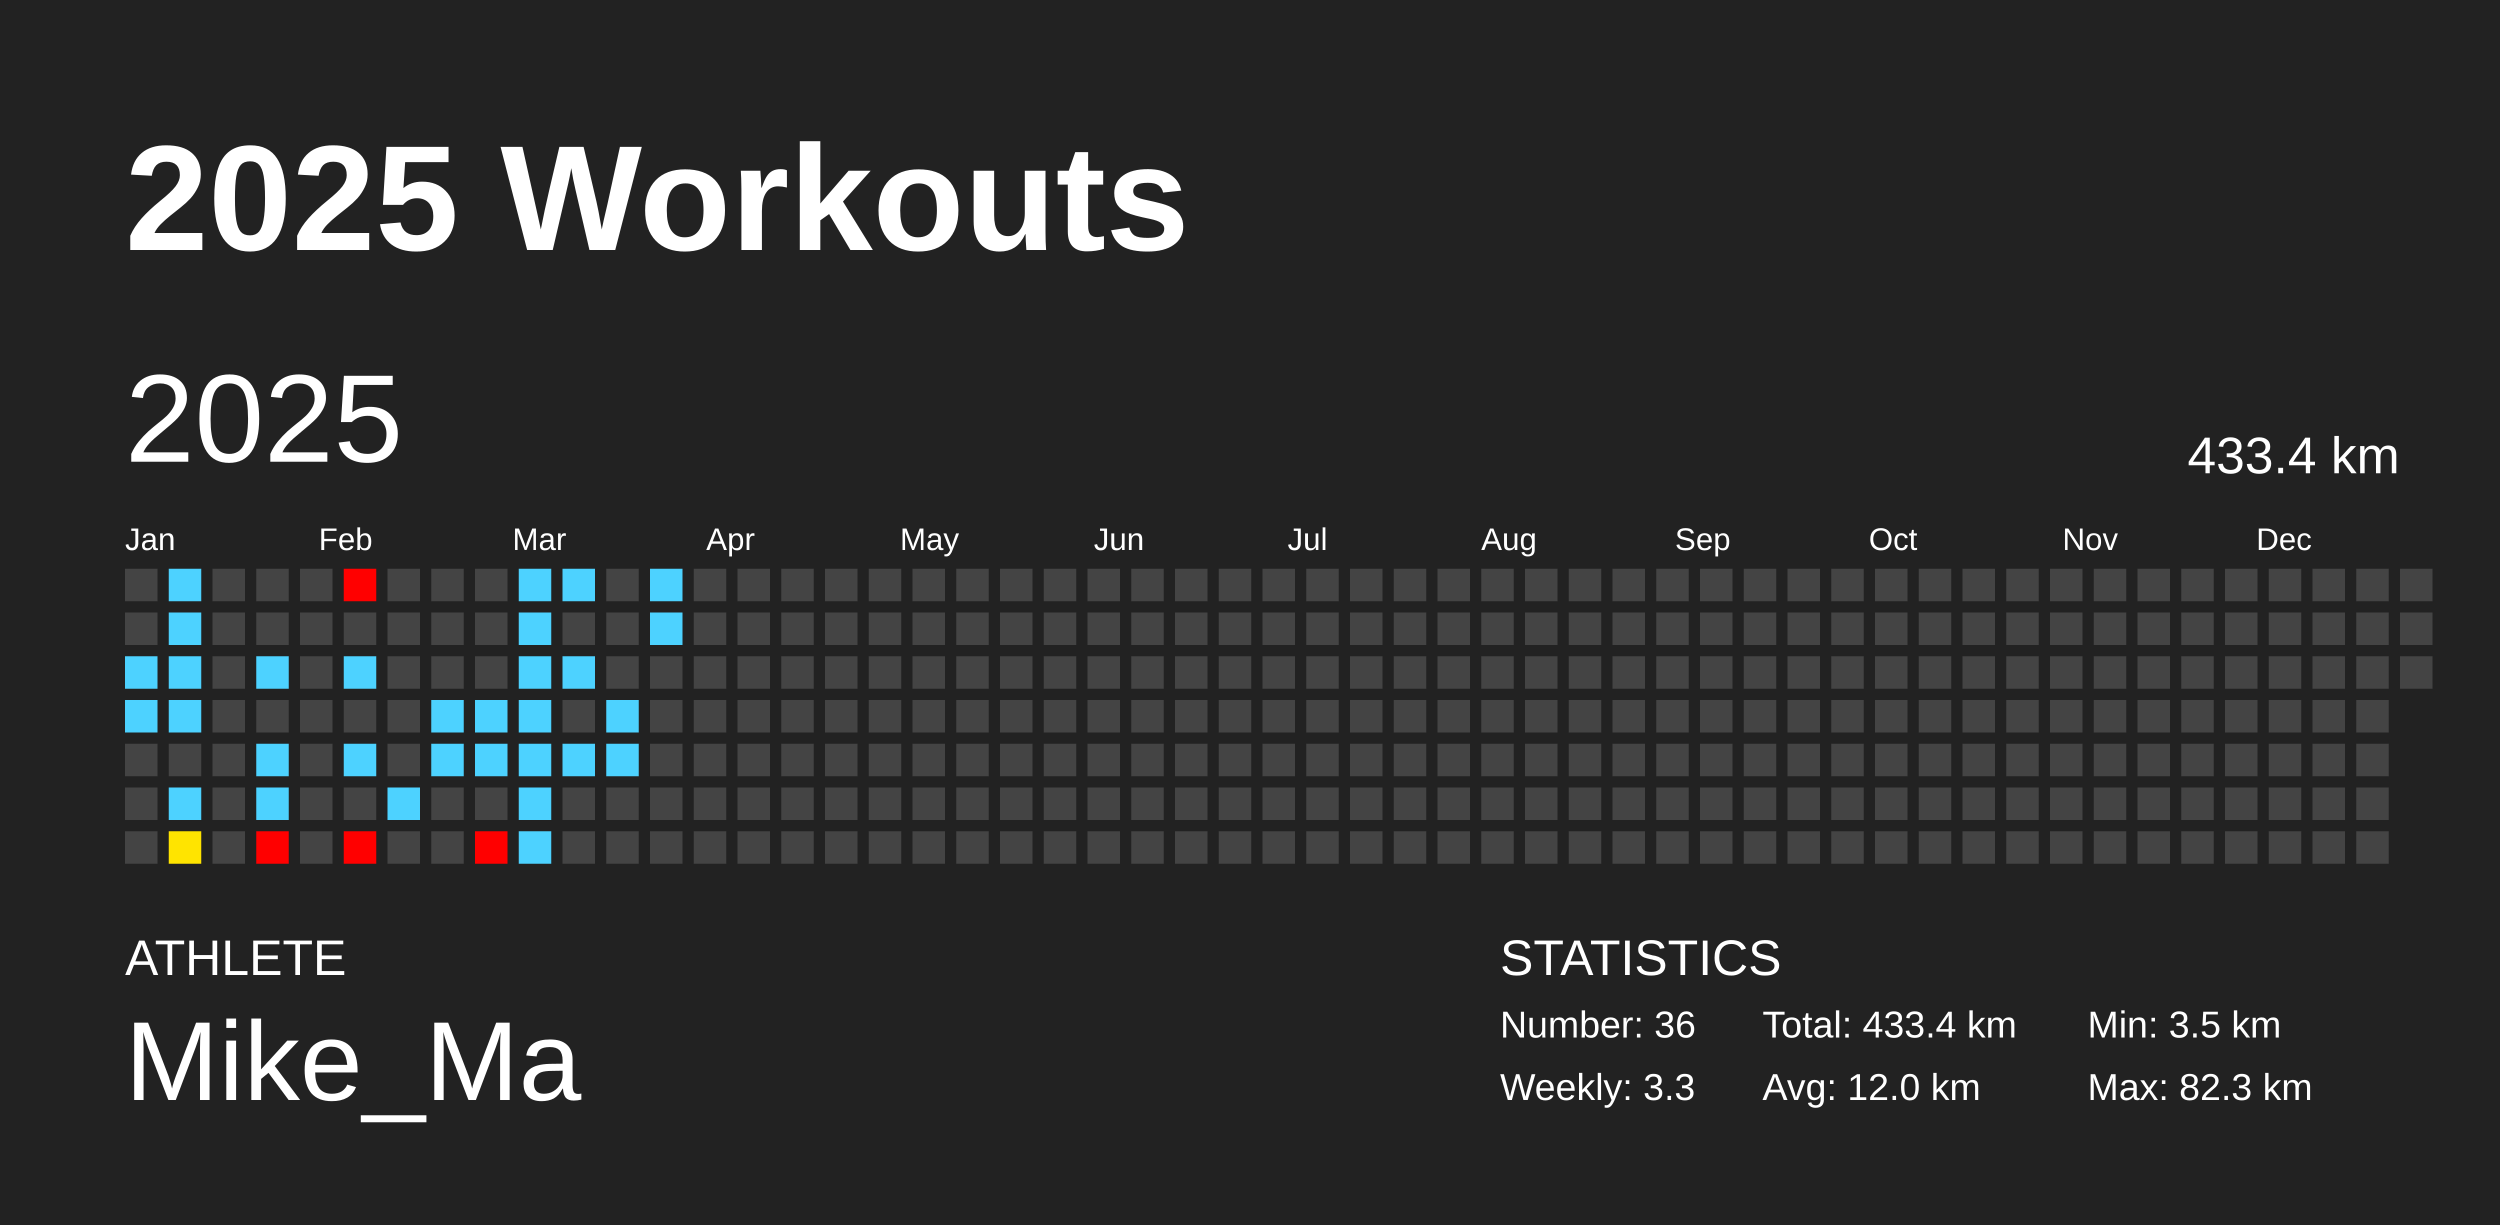
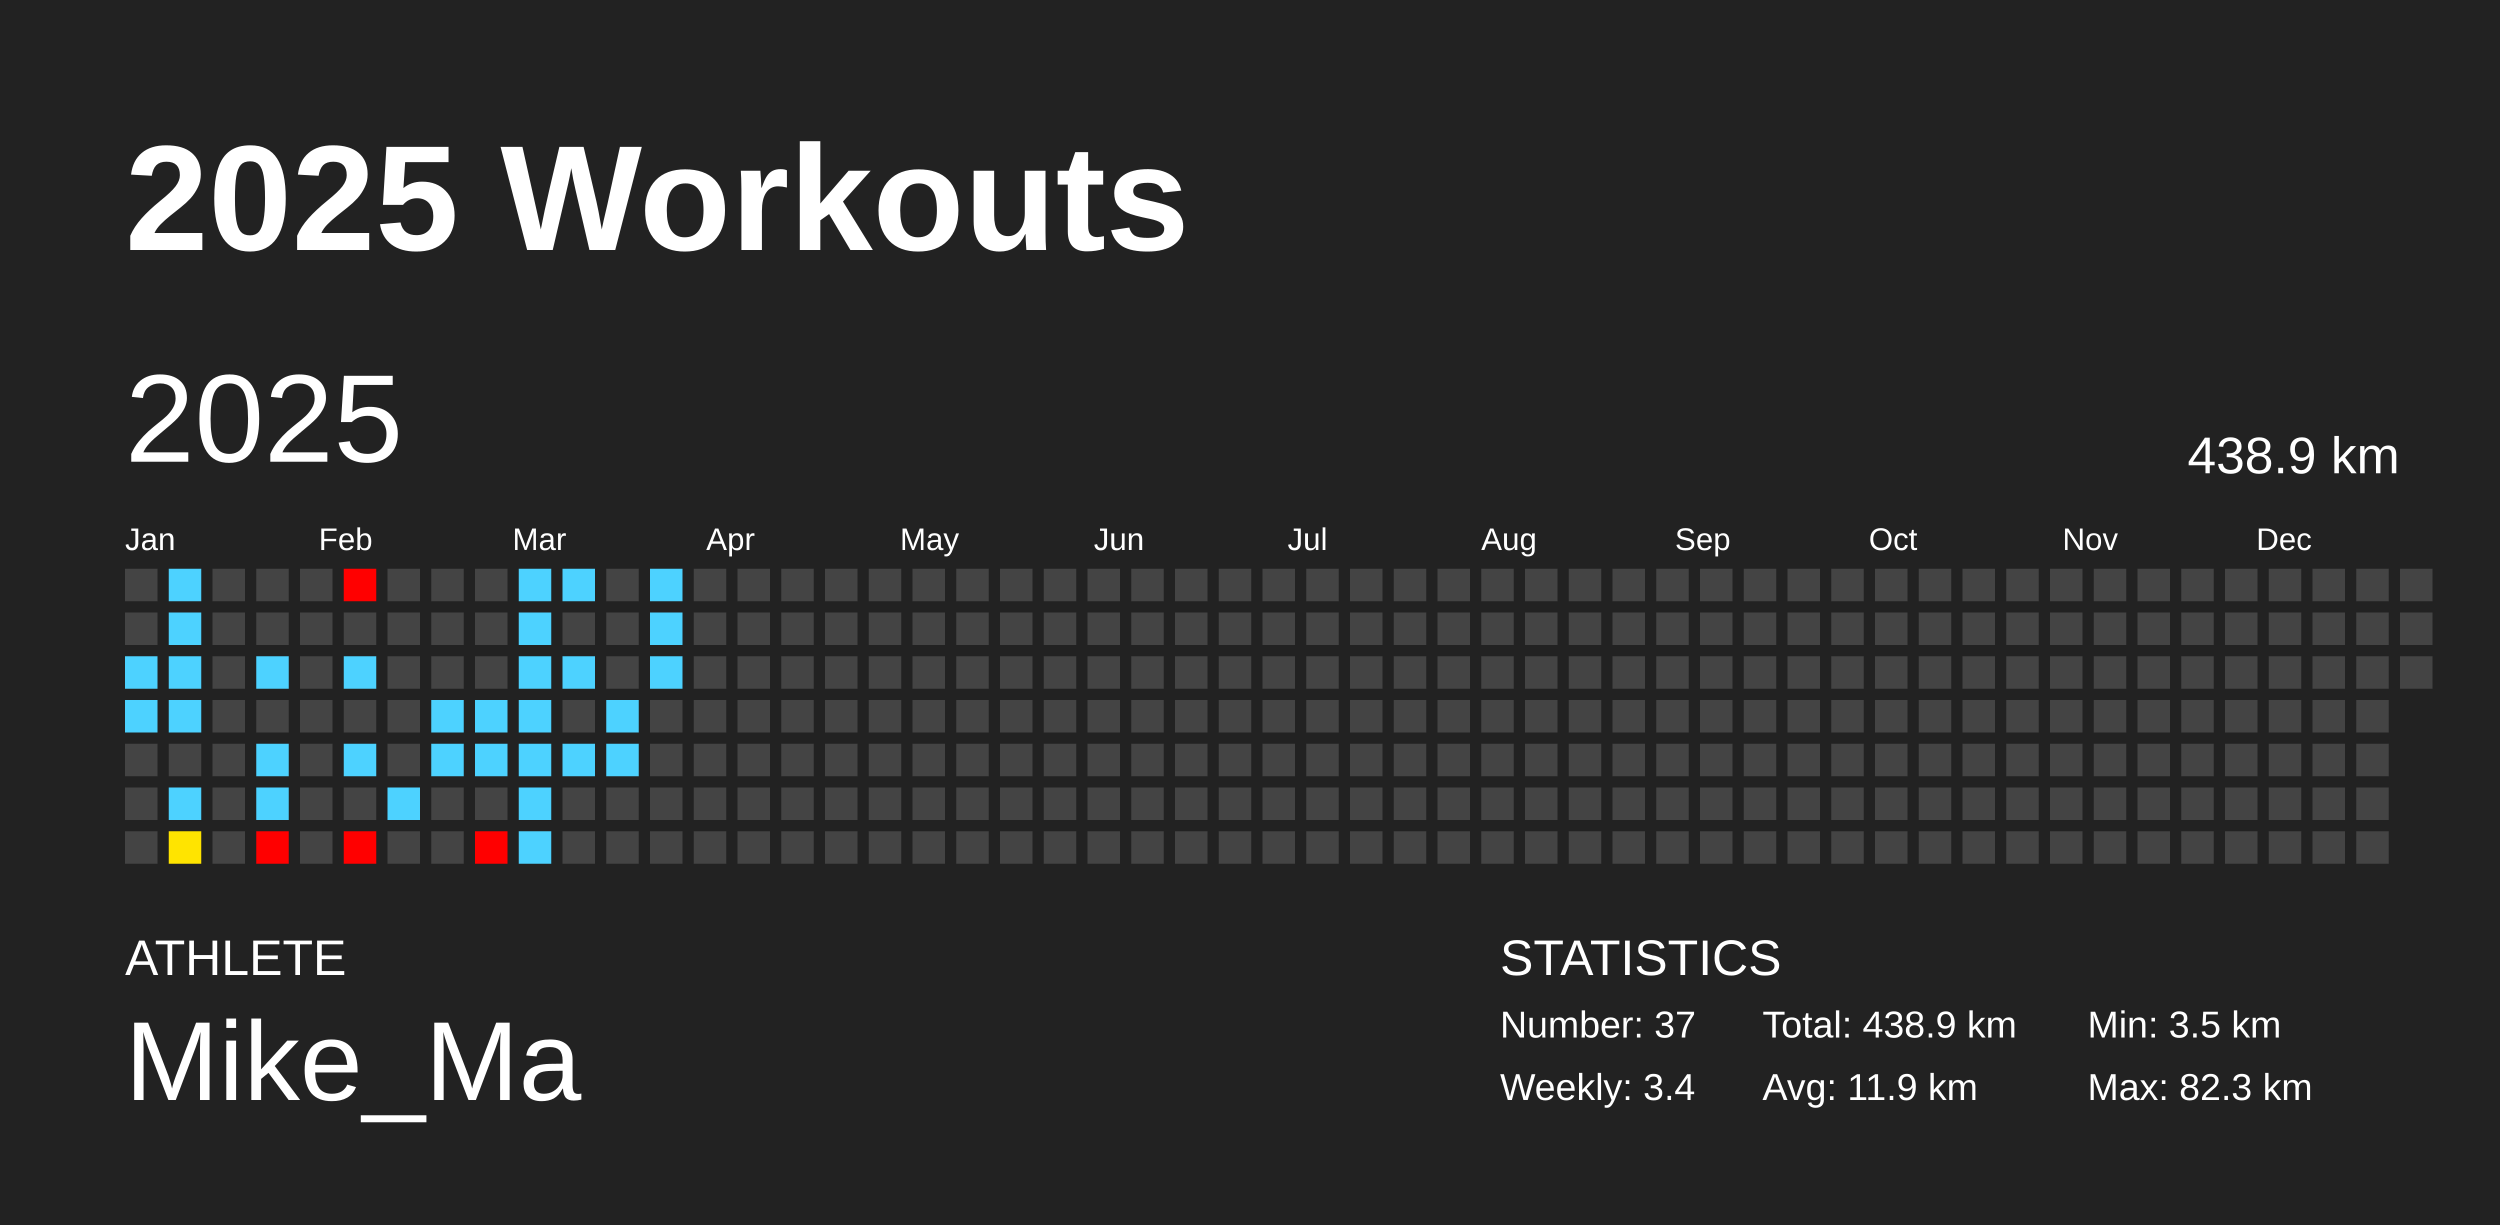
<svg xmlns="http://www.w3.org/2000/svg" baseProfile="full" height="98mm" version="1.1" viewBox="0,0,200,98" width="200mm">
  <defs />
  <rect fill="#222222" height="98" width="200" x="0" y="0" />
  <text fill="#FFFFFF" style="font-size:12px; font-family:Arial; font-weight:bold;" x="10" y="20">2025 Workouts</text>
  <text fill="#FFFFFF" style="font-size:4px; font-family:Arial" x="10" y="78">ATHLETE</text>
  <text fill="#FFFFFF" style="font-size:9px; font-family:Arial" x="10" y="88">Mike_Ma</text>
  <text fill="#FFFFFF" style="font-size:4px; font-family:Arial" x="120" y="78">STATISTICS</text>
-   <text fill="#FFFFFF" style="font-size:3px; font-family:Arial" x="120" y="83">Number: 36</text>
-   <text fill="#FFFFFF" style="font-size:3px; font-family:Arial" x="120" y="88">Weekly: 3.3</text>
-   <text fill="#FFFFFF" style="font-size:3px; font-family:Arial" x="141" y="83">Total: 433.4 km</text>
-   <text fill="#FFFFFF" style="font-size:3px; font-family:Arial" x="141" y="88">Avg: 12.0 km</text>
+   <text fill="#FFFFFF" style="font-size:3px; font-family:Arial" x="120" y="83">Number: 37</text>
+   <text fill="#FFFFFF" style="font-size:3px; font-family:Arial" x="120" y="88">Weekly: 3.4</text>
+   <text fill="#FFFFFF" style="font-size:3px; font-family:Arial" x="141" y="83">Total: 438.9 km</text>
+   <text fill="#FFFFFF" style="font-size:3px; font-family:Arial" x="141" y="88">Avg: 11.9 km</text>
  <text fill="#FFFFFF" style="font-size:3px; font-family:Arial" x="167" y="83">Min: 3.5 km</text>
  <text fill="#FFFFFF" style="font-size:3px; font-family:Arial" x="167" y="88">Max: 82.3 km</text>
  <text dominant-baseline="hanging" fill="#FFFFFF" style="font-size:10.0px; font-family:Arial;" x="10" y="30">2025</text>
-   <text dominant-baseline="hanging" fill="#FFFFFF" style="font-size:4.125px; font-family:Arial;" x="175" y="35">433.4 km</text>
+   <text dominant-baseline="hanging" fill="#FFFFFF" style="font-size:4.125px; font-family:Arial;" x="175" y="35">438.9 km</text>
  <text fill="#FFFFFF" style="font-size:2.5px; font-family:Arial" x="10.0" y="44">Jan</text>
  <text fill="#FFFFFF" style="font-size:2.5px; font-family:Arial" x="25.5" y="44">Feb</text>
  <text fill="#FFFFFF" style="font-size:2.5px; font-family:Arial" x="41.0" y="44">Mar</text>
  <text fill="#FFFFFF" style="font-size:2.5px; font-family:Arial" x="56.5" y="44">Apr</text>
  <text fill="#FFFFFF" style="font-size:2.5px; font-family:Arial" x="72.0" y="44">May</text>
  <text fill="#FFFFFF" style="font-size:2.5px; font-family:Arial" x="87.5" y="44">Jun</text>
  <text fill="#FFFFFF" style="font-size:2.5px; font-family:Arial" x="103.0" y="44">Jul</text>
  <text fill="#FFFFFF" style="font-size:2.5px; font-family:Arial" x="118.5" y="44">Aug</text>
  <text fill="#FFFFFF" style="font-size:2.5px; font-family:Arial" x="134.0" y="44">Sep</text>
  <text fill="#FFFFFF" style="font-size:2.5px; font-family:Arial" x="149.5" y="44">Oct</text>
  <text fill="#FFFFFF" style="font-size:2.5px; font-family:Arial" x="165.0" y="44">Nov</text>
  <text fill="#FFFFFF" style="font-size:2.5px; font-family:Arial" x="180.5" y="44">Dec</text>
  <rect fill="#444444" height="2.6" width="2.6" x="10.0" y="45.5" />
  <rect fill="#444444" height="2.6" width="2.6" x="10.0" y="49.0" />
  <rect fill="#4dd2ff" height="2.6" width="2.6" x="10.0" y="52.5" />
  <rect fill="#4dd2ff" height="2.6" width="2.6" x="10.0" y="56.0" />
  <rect fill="#444444" height="2.6" width="2.6" x="10.0" y="59.5" />
  <rect fill="#444444" height="2.6" width="2.6" x="10.0" y="63.0" />
  <rect fill="#444444" height="2.6" width="2.6" x="10.0" y="66.5" />
  <rect fill="#4dd2ff" height="2.6" width="2.6" x="13.5" y="45.5" />
  <rect fill="#4dd2ff" height="2.6" width="2.6" x="13.5" y="49.0" />
  <rect fill="#4dd2ff" height="2.6" width="2.6" x="13.5" y="52.5" />
  <rect fill="#4dd2ff" height="2.6" width="2.6" x="13.5" y="56.0" />
  <rect fill="#444444" height="2.6" width="2.6" x="13.5" y="59.5" />
  <rect fill="#4dd2ff" height="2.6" width="2.6" x="13.5" y="63.0" />
  <rect fill="#ffe400" height="2.6" width="2.6" x="13.5" y="66.5" />
  <rect fill="#444444" height="2.6" width="2.6" x="17.0" y="45.5" />
  <rect fill="#444444" height="2.6" width="2.6" x="17.0" y="49.0" />
  <rect fill="#444444" height="2.6" width="2.6" x="17.0" y="52.5" />
  <rect fill="#444444" height="2.6" width="2.6" x="17.0" y="56.0" />
  <rect fill="#444444" height="2.6" width="2.6" x="17.0" y="59.5" />
  <rect fill="#444444" height="2.6" width="2.6" x="17.0" y="63.0" />
  <rect fill="#444444" height="2.6" width="2.6" x="17.0" y="66.5" />
  <rect fill="#444444" height="2.6" width="2.6" x="20.5" y="45.5" />
  <rect fill="#444444" height="2.6" width="2.6" x="20.5" y="49.0" />
  <rect fill="#4dd2ff" height="2.6" width="2.6" x="20.5" y="52.5" />
  <rect fill="#444444" height="2.6" width="2.6" x="20.5" y="56.0" />
  <rect fill="#4dd2ff" height="2.6" width="2.6" x="20.5" y="59.5" />
  <rect fill="#4dd2ff" height="2.6" width="2.6" x="20.5" y="63.0" />
  <rect fill="red" height="2.6" width="2.6" x="20.5" y="66.5" />
  <rect fill="#444444" height="2.6" width="2.6" x="24.0" y="45.5" />
  <rect fill="#444444" height="2.6" width="2.6" x="24.0" y="49.0" />
  <rect fill="#444444" height="2.6" width="2.6" x="24.0" y="52.5" />
  <rect fill="#444444" height="2.6" width="2.6" x="24.0" y="56.0" />
  <rect fill="#444444" height="2.6" width="2.6" x="24.0" y="59.5" />
  <rect fill="#444444" height="2.6" width="2.6" x="24.0" y="63.0" />
  <rect fill="#444444" height="2.6" width="2.6" x="24.0" y="66.5" />
  <rect fill="red" height="2.6" width="2.6" x="27.5" y="45.5" />
  <rect fill="#444444" height="2.6" width="2.6" x="27.5" y="49.0" />
  <rect fill="#4dd2ff" height="2.6" width="2.6" x="27.5" y="52.5" />
  <rect fill="#444444" height="2.6" width="2.6" x="27.5" y="56.0" />
  <rect fill="#4dd2ff" height="2.6" width="2.6" x="27.5" y="59.5" />
  <rect fill="#444444" height="2.6" width="2.6" x="27.5" y="63.0" />
  <rect fill="red" height="2.6" width="2.6" x="27.5" y="66.5" />
  <rect fill="#444444" height="2.6" width="2.6" x="31.0" y="45.5" />
  <rect fill="#444444" height="2.6" width="2.6" x="31.0" y="49.0" />
  <rect fill="#444444" height="2.6" width="2.6" x="31.0" y="52.5" />
  <rect fill="#444444" height="2.6" width="2.6" x="31.0" y="56.0" />
  <rect fill="#444444" height="2.6" width="2.6" x="31.0" y="59.5" />
  <rect fill="#4dd2ff" height="2.6" width="2.6" x="31.0" y="63.0" />
  <rect fill="#444444" height="2.6" width="2.6" x="31.0" y="66.5" />
  <rect fill="#444444" height="2.6" width="2.6" x="34.5" y="45.5" />
  <rect fill="#444444" height="2.6" width="2.6" x="34.5" y="49.0" />
  <rect fill="#444444" height="2.6" width="2.6" x="34.5" y="52.5" />
  <rect fill="#4dd2ff" height="2.6" width="2.6" x="34.5" y="56.0" />
  <rect fill="#4dd2ff" height="2.6" width="2.6" x="34.5" y="59.5" />
  <rect fill="#444444" height="2.6" width="2.6" x="34.5" y="63.0" />
  <rect fill="#444444" height="2.6" width="2.6" x="34.5" y="66.5" />
  <rect fill="#444444" height="2.6" width="2.6" x="38.0" y="45.5" />
  <rect fill="#444444" height="2.6" width="2.6" x="38.0" y="49.0" />
  <rect fill="#444444" height="2.6" width="2.6" x="38.0" y="52.5" />
  <rect fill="#4dd2ff" height="2.6" width="2.6" x="38.0" y="56.0" />
  <rect fill="#4dd2ff" height="2.6" width="2.6" x="38.0" y="59.5" />
  <rect fill="#444444" height="2.6" width="2.6" x="38.0" y="63.0" />
  <rect fill="red" height="2.6" width="2.6" x="38.0" y="66.5" />
  <rect fill="#4dd2ff" height="2.6" width="2.6" x="41.5" y="45.5" />
  <rect fill="#4dd2ff" height="2.6" width="2.6" x="41.5" y="49.0" />
  <rect fill="#4dd2ff" height="2.6" width="2.6" x="41.5" y="52.5" />
  <rect fill="#4dd2ff" height="2.6" width="2.6" x="41.5" y="56.0" />
  <rect fill="#4dd2ff" height="2.6" width="2.6" x="41.5" y="59.5" />
  <rect fill="#4dd2ff" height="2.6" width="2.6" x="41.5" y="63.0" />
  <rect fill="#4dd2ff" height="2.6" width="2.6" x="41.5" y="66.5" />
  <rect fill="#4dd2ff" height="2.6" width="2.6" x="45.0" y="45.5" />
  <rect fill="#444444" height="2.6" width="2.6" x="45.0" y="49.0" />
  <rect fill="#4dd2ff" height="2.6" width="2.6" x="45.0" y="52.5" />
  <rect fill="#444444" height="2.6" width="2.6" x="45.0" y="56.0" />
  <rect fill="#4dd2ff" height="2.6" width="2.6" x="45.0" y="59.5" />
  <rect fill="#444444" height="2.6" width="2.6" x="45.0" y="63.0" />
  <rect fill="#444444" height="2.6" width="2.6" x="45.0" y="66.5" />
  <rect fill="#444444" height="2.6" width="2.6" x="48.5" y="45.5" />
  <rect fill="#444444" height="2.6" width="2.6" x="48.5" y="49.0" />
  <rect fill="#444444" height="2.6" width="2.6" x="48.5" y="52.5" />
  <rect fill="#4dd2ff" height="2.6" width="2.6" x="48.5" y="56.0" />
  <rect fill="#4dd2ff" height="2.6" width="2.6" x="48.5" y="59.5" />
  <rect fill="#444444" height="2.6" width="2.6" x="48.5" y="63.0" />
  <rect fill="#444444" height="2.6" width="2.6" x="48.5" y="66.5" />
  <rect fill="#4dd2ff" height="2.6" width="2.6" x="52.0" y="45.5" />
  <rect fill="#4dd2ff" height="2.6" width="2.6" x="52.0" y="49.0" />
-   <rect fill="#444444" height="2.6" width="2.6" x="52.0" y="52.5" />
+   <rect fill="#4dd2ff" height="2.6" width="2.6" x="52.0" y="52.5" />
  <rect fill="#444444" height="2.6" width="2.6" x="52.0" y="56.0" />
  <rect fill="#444444" height="2.6" width="2.6" x="52.0" y="59.5" />
  <rect fill="#444444" height="2.6" width="2.6" x="52.0" y="63.0" />
  <rect fill="#444444" height="2.6" width="2.6" x="52.0" y="66.5" />
  <rect fill="#444444" height="2.6" width="2.6" x="55.5" y="45.5" />
  <rect fill="#444444" height="2.6" width="2.6" x="55.5" y="49.0" />
  <rect fill="#444444" height="2.6" width="2.6" x="55.5" y="52.5" />
  <rect fill="#444444" height="2.6" width="2.6" x="55.5" y="56.0" />
  <rect fill="#444444" height="2.6" width="2.6" x="55.5" y="59.5" />
  <rect fill="#444444" height="2.6" width="2.6" x="55.5" y="63.0" />
  <rect fill="#444444" height="2.6" width="2.6" x="55.5" y="66.5" />
  <rect fill="#444444" height="2.6" width="2.6" x="59.0" y="45.5" />
  <rect fill="#444444" height="2.6" width="2.6" x="59.0" y="49.0" />
  <rect fill="#444444" height="2.6" width="2.6" x="59.0" y="52.5" />
  <rect fill="#444444" height="2.6" width="2.6" x="59.0" y="56.0" />
  <rect fill="#444444" height="2.6" width="2.6" x="59.0" y="59.5" />
  <rect fill="#444444" height="2.6" width="2.6" x="59.0" y="63.0" />
  <rect fill="#444444" height="2.6" width="2.6" x="59.0" y="66.5" />
  <rect fill="#444444" height="2.6" width="2.6" x="62.5" y="45.5" />
  <rect fill="#444444" height="2.6" width="2.6" x="62.5" y="49.0" />
  <rect fill="#444444" height="2.6" width="2.6" x="62.5" y="52.5" />
  <rect fill="#444444" height="2.6" width="2.6" x="62.5" y="56.0" />
  <rect fill="#444444" height="2.6" width="2.6" x="62.5" y="59.5" />
  <rect fill="#444444" height="2.6" width="2.6" x="62.5" y="63.0" />
  <rect fill="#444444" height="2.6" width="2.6" x="62.5" y="66.5" />
  <rect fill="#444444" height="2.6" width="2.6" x="66.0" y="45.5" />
  <rect fill="#444444" height="2.6" width="2.6" x="66.0" y="49.0" />
  <rect fill="#444444" height="2.6" width="2.6" x="66.0" y="52.5" />
  <rect fill="#444444" height="2.6" width="2.6" x="66.0" y="56.0" />
  <rect fill="#444444" height="2.6" width="2.6" x="66.0" y="59.5" />
  <rect fill="#444444" height="2.6" width="2.6" x="66.0" y="63.0" />
  <rect fill="#444444" height="2.6" width="2.6" x="66.0" y="66.5" />
  <rect fill="#444444" height="2.6" width="2.6" x="69.5" y="45.5" />
  <rect fill="#444444" height="2.6" width="2.6" x="69.5" y="49.0" />
  <rect fill="#444444" height="2.6" width="2.6" x="69.5" y="52.5" />
  <rect fill="#444444" height="2.6" width="2.6" x="69.5" y="56.0" />
  <rect fill="#444444" height="2.6" width="2.6" x="69.5" y="59.5" />
  <rect fill="#444444" height="2.6" width="2.6" x="69.5" y="63.0" />
  <rect fill="#444444" height="2.6" width="2.6" x="69.5" y="66.5" />
  <rect fill="#444444" height="2.6" width="2.6" x="73.0" y="45.5" />
  <rect fill="#444444" height="2.6" width="2.6" x="73.0" y="49.0" />
  <rect fill="#444444" height="2.6" width="2.6" x="73.0" y="52.5" />
  <rect fill="#444444" height="2.6" width="2.6" x="73.0" y="56.0" />
  <rect fill="#444444" height="2.6" width="2.6" x="73.0" y="59.5" />
  <rect fill="#444444" height="2.6" width="2.6" x="73.0" y="63.0" />
  <rect fill="#444444" height="2.6" width="2.6" x="73.0" y="66.5" />
  <rect fill="#444444" height="2.6" width="2.6" x="76.5" y="45.5" />
  <rect fill="#444444" height="2.6" width="2.6" x="76.5" y="49.0" />
  <rect fill="#444444" height="2.6" width="2.6" x="76.5" y="52.5" />
  <rect fill="#444444" height="2.6" width="2.6" x="76.5" y="56.0" />
  <rect fill="#444444" height="2.6" width="2.6" x="76.5" y="59.5" />
  <rect fill="#444444" height="2.6" width="2.6" x="76.5" y="63.0" />
  <rect fill="#444444" height="2.6" width="2.6" x="76.5" y="66.5" />
  <rect fill="#444444" height="2.6" width="2.6" x="80.0" y="45.5" />
  <rect fill="#444444" height="2.6" width="2.6" x="80.0" y="49.0" />
  <rect fill="#444444" height="2.6" width="2.6" x="80.0" y="52.5" />
  <rect fill="#444444" height="2.6" width="2.6" x="80.0" y="56.0" />
  <rect fill="#444444" height="2.6" width="2.6" x="80.0" y="59.5" />
  <rect fill="#444444" height="2.6" width="2.6" x="80.0" y="63.0" />
  <rect fill="#444444" height="2.6" width="2.6" x="80.0" y="66.5" />
  <rect fill="#444444" height="2.6" width="2.6" x="83.5" y="45.5" />
  <rect fill="#444444" height="2.6" width="2.6" x="83.5" y="49.0" />
  <rect fill="#444444" height="2.6" width="2.6" x="83.5" y="52.5" />
  <rect fill="#444444" height="2.6" width="2.6" x="83.5" y="56.0" />
  <rect fill="#444444" height="2.6" width="2.6" x="83.5" y="59.5" />
  <rect fill="#444444" height="2.6" width="2.6" x="83.5" y="63.0" />
  <rect fill="#444444" height="2.6" width="2.6" x="83.5" y="66.5" />
  <rect fill="#444444" height="2.6" width="2.6" x="87.0" y="45.5" />
  <rect fill="#444444" height="2.6" width="2.6" x="87.0" y="49.0" />
  <rect fill="#444444" height="2.6" width="2.6" x="87.0" y="52.5" />
  <rect fill="#444444" height="2.6" width="2.6" x="87.0" y="56.0" />
  <rect fill="#444444" height="2.6" width="2.6" x="87.0" y="59.5" />
  <rect fill="#444444" height="2.6" width="2.6" x="87.0" y="63.0" />
  <rect fill="#444444" height="2.6" width="2.6" x="87.0" y="66.5" />
  <rect fill="#444444" height="2.6" width="2.6" x="90.5" y="45.5" />
  <rect fill="#444444" height="2.6" width="2.6" x="90.5" y="49.0" />
  <rect fill="#444444" height="2.6" width="2.6" x="90.5" y="52.5" />
  <rect fill="#444444" height="2.6" width="2.6" x="90.5" y="56.0" />
  <rect fill="#444444" height="2.6" width="2.6" x="90.5" y="59.5" />
  <rect fill="#444444" height="2.6" width="2.6" x="90.5" y="63.0" />
  <rect fill="#444444" height="2.6" width="2.6" x="90.5" y="66.5" />
  <rect fill="#444444" height="2.6" width="2.6" x="94.0" y="45.5" />
  <rect fill="#444444" height="2.6" width="2.6" x="94.0" y="49.0" />
  <rect fill="#444444" height="2.6" width="2.6" x="94.0" y="52.5" />
  <rect fill="#444444" height="2.6" width="2.6" x="94.0" y="56.0" />
  <rect fill="#444444" height="2.6" width="2.6" x="94.0" y="59.5" />
  <rect fill="#444444" height="2.6" width="2.6" x="94.0" y="63.0" />
  <rect fill="#444444" height="2.6" width="2.6" x="94.0" y="66.5" />
  <rect fill="#444444" height="2.6" width="2.6" x="97.5" y="45.5" />
  <rect fill="#444444" height="2.6" width="2.6" x="97.5" y="49.0" />
  <rect fill="#444444" height="2.6" width="2.6" x="97.5" y="52.5" />
  <rect fill="#444444" height="2.6" width="2.6" x="97.5" y="56.0" />
  <rect fill="#444444" height="2.6" width="2.6" x="97.5" y="59.5" />
  <rect fill="#444444" height="2.6" width="2.6" x="97.5" y="63.0" />
  <rect fill="#444444" height="2.6" width="2.6" x="97.5" y="66.5" />
  <rect fill="#444444" height="2.6" width="2.6" x="101.0" y="45.5" />
  <rect fill="#444444" height="2.6" width="2.6" x="101.0" y="49.0" />
  <rect fill="#444444" height="2.6" width="2.6" x="101.0" y="52.5" />
  <rect fill="#444444" height="2.6" width="2.6" x="101.0" y="56.0" />
  <rect fill="#444444" height="2.6" width="2.6" x="101.0" y="59.5" />
  <rect fill="#444444" height="2.6" width="2.6" x="101.0" y="63.0" />
  <rect fill="#444444" height="2.6" width="2.6" x="101.0" y="66.5" />
  <rect fill="#444444" height="2.6" width="2.6" x="104.5" y="45.5" />
  <rect fill="#444444" height="2.6" width="2.6" x="104.5" y="49.0" />
  <rect fill="#444444" height="2.6" width="2.6" x="104.5" y="52.5" />
  <rect fill="#444444" height="2.6" width="2.6" x="104.5" y="56.0" />
  <rect fill="#444444" height="2.6" width="2.6" x="104.5" y="59.5" />
  <rect fill="#444444" height="2.6" width="2.6" x="104.5" y="63.0" />
  <rect fill="#444444" height="2.6" width="2.6" x="104.5" y="66.5" />
  <rect fill="#444444" height="2.6" width="2.6" x="108.0" y="45.5" />
  <rect fill="#444444" height="2.6" width="2.6" x="108.0" y="49.0" />
  <rect fill="#444444" height="2.6" width="2.6" x="108.0" y="52.5" />
  <rect fill="#444444" height="2.6" width="2.6" x="108.0" y="56.0" />
  <rect fill="#444444" height="2.6" width="2.6" x="108.0" y="59.5" />
  <rect fill="#444444" height="2.6" width="2.6" x="108.0" y="63.0" />
  <rect fill="#444444" height="2.6" width="2.6" x="108.0" y="66.5" />
  <rect fill="#444444" height="2.6" width="2.6" x="111.5" y="45.5" />
  <rect fill="#444444" height="2.6" width="2.6" x="111.5" y="49.0" />
  <rect fill="#444444" height="2.6" width="2.6" x="111.5" y="52.5" />
  <rect fill="#444444" height="2.6" width="2.6" x="111.5" y="56.0" />
  <rect fill="#444444" height="2.6" width="2.6" x="111.5" y="59.5" />
  <rect fill="#444444" height="2.6" width="2.6" x="111.5" y="63.0" />
  <rect fill="#444444" height="2.6" width="2.6" x="111.5" y="66.5" />
  <rect fill="#444444" height="2.6" width="2.6" x="115.0" y="45.5" />
  <rect fill="#444444" height="2.6" width="2.6" x="115.0" y="49.0" />
  <rect fill="#444444" height="2.6" width="2.6" x="115.0" y="52.5" />
  <rect fill="#444444" height="2.6" width="2.6" x="115.0" y="56.0" />
  <rect fill="#444444" height="2.6" width="2.6" x="115.0" y="59.5" />
  <rect fill="#444444" height="2.6" width="2.6" x="115.0" y="63.0" />
  <rect fill="#444444" height="2.6" width="2.6" x="115.0" y="66.5" />
  <rect fill="#444444" height="2.6" width="2.6" x="118.5" y="45.5" />
  <rect fill="#444444" height="2.6" width="2.6" x="118.5" y="49.0" />
  <rect fill="#444444" height="2.6" width="2.6" x="118.5" y="52.5" />
  <rect fill="#444444" height="2.6" width="2.6" x="118.5" y="56.0" />
  <rect fill="#444444" height="2.6" width="2.6" x="118.5" y="59.5" />
  <rect fill="#444444" height="2.6" width="2.6" x="118.5" y="63.0" />
  <rect fill="#444444" height="2.6" width="2.6" x="118.5" y="66.5" />
  <rect fill="#444444" height="2.6" width="2.6" x="122.0" y="45.5" />
  <rect fill="#444444" height="2.6" width="2.6" x="122.0" y="49.0" />
  <rect fill="#444444" height="2.6" width="2.6" x="122.0" y="52.5" />
  <rect fill="#444444" height="2.6" width="2.6" x="122.0" y="56.0" />
  <rect fill="#444444" height="2.6" width="2.6" x="122.0" y="59.5" />
  <rect fill="#444444" height="2.6" width="2.6" x="122.0" y="63.0" />
  <rect fill="#444444" height="2.6" width="2.6" x="122.0" y="66.5" />
  <rect fill="#444444" height="2.6" width="2.6" x="125.5" y="45.5" />
  <rect fill="#444444" height="2.6" width="2.6" x="125.5" y="49.0" />
  <rect fill="#444444" height="2.6" width="2.6" x="125.5" y="52.5" />
  <rect fill="#444444" height="2.6" width="2.6" x="125.5" y="56.0" />
  <rect fill="#444444" height="2.6" width="2.6" x="125.5" y="59.5" />
  <rect fill="#444444" height="2.6" width="2.6" x="125.5" y="63.0" />
  <rect fill="#444444" height="2.6" width="2.6" x="125.5" y="66.5" />
  <rect fill="#444444" height="2.6" width="2.6" x="129.0" y="45.5" />
  <rect fill="#444444" height="2.6" width="2.6" x="129.0" y="49.0" />
  <rect fill="#444444" height="2.6" width="2.6" x="129.0" y="52.5" />
  <rect fill="#444444" height="2.6" width="2.6" x="129.0" y="56.0" />
  <rect fill="#444444" height="2.6" width="2.6" x="129.0" y="59.5" />
  <rect fill="#444444" height="2.6" width="2.6" x="129.0" y="63.0" />
  <rect fill="#444444" height="2.6" width="2.6" x="129.0" y="66.5" />
  <rect fill="#444444" height="2.6" width="2.6" x="132.5" y="45.5" />
  <rect fill="#444444" height="2.6" width="2.6" x="132.5" y="49.0" />
  <rect fill="#444444" height="2.6" width="2.6" x="132.5" y="52.5" />
  <rect fill="#444444" height="2.6" width="2.6" x="132.5" y="56.0" />
  <rect fill="#444444" height="2.6" width="2.6" x="132.5" y="59.5" />
  <rect fill="#444444" height="2.6" width="2.6" x="132.5" y="63.0" />
  <rect fill="#444444" height="2.6" width="2.6" x="132.5" y="66.5" />
  <rect fill="#444444" height="2.6" width="2.6" x="136.0" y="45.5" />
  <rect fill="#444444" height="2.6" width="2.6" x="136.0" y="49.0" />
  <rect fill="#444444" height="2.6" width="2.6" x="136.0" y="52.5" />
  <rect fill="#444444" height="2.6" width="2.6" x="136.0" y="56.0" />
  <rect fill="#444444" height="2.6" width="2.6" x="136.0" y="59.5" />
  <rect fill="#444444" height="2.6" width="2.6" x="136.0" y="63.0" />
  <rect fill="#444444" height="2.6" width="2.6" x="136.0" y="66.5" />
  <rect fill="#444444" height="2.6" width="2.6" x="139.5" y="45.5" />
  <rect fill="#444444" height="2.6" width="2.6" x="139.5" y="49.0" />
  <rect fill="#444444" height="2.6" width="2.6" x="139.5" y="52.5" />
  <rect fill="#444444" height="2.6" width="2.6" x="139.5" y="56.0" />
  <rect fill="#444444" height="2.6" width="2.6" x="139.5" y="59.5" />
  <rect fill="#444444" height="2.6" width="2.6" x="139.5" y="63.0" />
  <rect fill="#444444" height="2.6" width="2.6" x="139.5" y="66.5" />
  <rect fill="#444444" height="2.6" width="2.6" x="143.0" y="45.5" />
  <rect fill="#444444" height="2.6" width="2.6" x="143.0" y="49.0" />
  <rect fill="#444444" height="2.6" width="2.6" x="143.0" y="52.5" />
  <rect fill="#444444" height="2.6" width="2.6" x="143.0" y="56.0" />
  <rect fill="#444444" height="2.6" width="2.6" x="143.0" y="59.5" />
  <rect fill="#444444" height="2.6" width="2.6" x="143.0" y="63.0" />
  <rect fill="#444444" height="2.6" width="2.6" x="143.0" y="66.5" />
  <rect fill="#444444" height="2.6" width="2.6" x="146.5" y="45.5" />
  <rect fill="#444444" height="2.6" width="2.6" x="146.5" y="49.0" />
  <rect fill="#444444" height="2.6" width="2.6" x="146.5" y="52.5" />
  <rect fill="#444444" height="2.6" width="2.6" x="146.5" y="56.0" />
  <rect fill="#444444" height="2.6" width="2.6" x="146.5" y="59.5" />
  <rect fill="#444444" height="2.6" width="2.6" x="146.5" y="63.0" />
  <rect fill="#444444" height="2.6" width="2.6" x="146.5" y="66.5" />
  <rect fill="#444444" height="2.6" width="2.6" x="150.0" y="45.5" />
  <rect fill="#444444" height="2.6" width="2.6" x="150.0" y="49.0" />
  <rect fill="#444444" height="2.6" width="2.6" x="150.0" y="52.5" />
  <rect fill="#444444" height="2.6" width="2.6" x="150.0" y="56.0" />
  <rect fill="#444444" height="2.6" width="2.6" x="150.0" y="59.5" />
  <rect fill="#444444" height="2.6" width="2.6" x="150.0" y="63.0" />
  <rect fill="#444444" height="2.6" width="2.6" x="150.0" y="66.5" />
  <rect fill="#444444" height="2.6" width="2.6" x="153.5" y="45.5" />
  <rect fill="#444444" height="2.6" width="2.6" x="153.5" y="49.0" />
  <rect fill="#444444" height="2.6" width="2.6" x="153.5" y="52.5" />
  <rect fill="#444444" height="2.6" width="2.6" x="153.5" y="56.0" />
  <rect fill="#444444" height="2.6" width="2.6" x="153.5" y="59.5" />
  <rect fill="#444444" height="2.6" width="2.6" x="153.5" y="63.0" />
  <rect fill="#444444" height="2.6" width="2.6" x="153.5" y="66.5" />
  <rect fill="#444444" height="2.6" width="2.6" x="157.0" y="45.5" />
  <rect fill="#444444" height="2.6" width="2.6" x="157.0" y="49.0" />
  <rect fill="#444444" height="2.6" width="2.6" x="157.0" y="52.5" />
  <rect fill="#444444" height="2.6" width="2.6" x="157.0" y="56.0" />
  <rect fill="#444444" height="2.6" width="2.6" x="157.0" y="59.5" />
  <rect fill="#444444" height="2.6" width="2.6" x="157.0" y="63.0" />
  <rect fill="#444444" height="2.6" width="2.6" x="157.0" y="66.5" />
  <rect fill="#444444" height="2.6" width="2.6" x="160.5" y="45.5" />
  <rect fill="#444444" height="2.6" width="2.6" x="160.5" y="49.0" />
  <rect fill="#444444" height="2.6" width="2.6" x="160.5" y="52.5" />
  <rect fill="#444444" height="2.6" width="2.6" x="160.5" y="56.0" />
  <rect fill="#444444" height="2.6" width="2.6" x="160.5" y="59.5" />
  <rect fill="#444444" height="2.6" width="2.6" x="160.5" y="63.0" />
  <rect fill="#444444" height="2.6" width="2.6" x="160.5" y="66.5" />
  <rect fill="#444444" height="2.6" width="2.6" x="164.0" y="45.5" />
  <rect fill="#444444" height="2.6" width="2.6" x="164.0" y="49.0" />
  <rect fill="#444444" height="2.6" width="2.6" x="164.0" y="52.5" />
  <rect fill="#444444" height="2.6" width="2.6" x="164.0" y="56.0" />
  <rect fill="#444444" height="2.6" width="2.6" x="164.0" y="59.5" />
  <rect fill="#444444" height="2.6" width="2.6" x="164.0" y="63.0" />
  <rect fill="#444444" height="2.6" width="2.6" x="164.0" y="66.5" />
  <rect fill="#444444" height="2.6" width="2.6" x="167.5" y="45.5" />
  <rect fill="#444444" height="2.6" width="2.6" x="167.5" y="49.0" />
  <rect fill="#444444" height="2.6" width="2.6" x="167.5" y="52.5" />
  <rect fill="#444444" height="2.6" width="2.6" x="167.5" y="56.0" />
  <rect fill="#444444" height="2.6" width="2.6" x="167.5" y="59.5" />
  <rect fill="#444444" height="2.6" width="2.6" x="167.5" y="63.0" />
  <rect fill="#444444" height="2.6" width="2.6" x="167.5" y="66.5" />
  <rect fill="#444444" height="2.6" width="2.6" x="171.0" y="45.5" />
  <rect fill="#444444" height="2.6" width="2.6" x="171.0" y="49.0" />
  <rect fill="#444444" height="2.6" width="2.6" x="171.0" y="52.5" />
  <rect fill="#444444" height="2.6" width="2.6" x="171.0" y="56.0" />
  <rect fill="#444444" height="2.6" width="2.6" x="171.0" y="59.5" />
  <rect fill="#444444" height="2.6" width="2.6" x="171.0" y="63.0" />
  <rect fill="#444444" height="2.6" width="2.6" x="171.0" y="66.5" />
  <rect fill="#444444" height="2.6" width="2.6" x="174.5" y="45.5" />
  <rect fill="#444444" height="2.6" width="2.6" x="174.5" y="49.0" />
  <rect fill="#444444" height="2.6" width="2.6" x="174.5" y="52.5" />
  <rect fill="#444444" height="2.6" width="2.6" x="174.5" y="56.0" />
  <rect fill="#444444" height="2.6" width="2.6" x="174.5" y="59.5" />
  <rect fill="#444444" height="2.6" width="2.6" x="174.5" y="63.0" />
  <rect fill="#444444" height="2.6" width="2.6" x="174.5" y="66.5" />
  <rect fill="#444444" height="2.6" width="2.6" x="178.0" y="45.5" />
  <rect fill="#444444" height="2.6" width="2.6" x="178.0" y="49.0" />
  <rect fill="#444444" height="2.6" width="2.6" x="178.0" y="52.5" />
  <rect fill="#444444" height="2.6" width="2.6" x="178.0" y="56.0" />
  <rect fill="#444444" height="2.6" width="2.6" x="178.0" y="59.5" />
  <rect fill="#444444" height="2.6" width="2.6" x="178.0" y="63.0" />
  <rect fill="#444444" height="2.6" width="2.6" x="178.0" y="66.5" />
  <rect fill="#444444" height="2.6" width="2.6" x="181.5" y="45.5" />
  <rect fill="#444444" height="2.6" width="2.6" x="181.5" y="49.0" />
  <rect fill="#444444" height="2.6" width="2.6" x="181.5" y="52.5" />
  <rect fill="#444444" height="2.6" width="2.6" x="181.5" y="56.0" />
  <rect fill="#444444" height="2.6" width="2.6" x="181.5" y="59.5" />
  <rect fill="#444444" height="2.6" width="2.6" x="181.5" y="63.0" />
  <rect fill="#444444" height="2.6" width="2.6" x="181.5" y="66.5" />
  <rect fill="#444444" height="2.6" width="2.6" x="185.0" y="45.5" />
  <rect fill="#444444" height="2.6" width="2.6" x="185.0" y="49.0" />
  <rect fill="#444444" height="2.6" width="2.6" x="185.0" y="52.5" />
  <rect fill="#444444" height="2.6" width="2.6" x="185.0" y="56.0" />
  <rect fill="#444444" height="2.6" width="2.6" x="185.0" y="59.5" />
  <rect fill="#444444" height="2.6" width="2.6" x="185.0" y="63.0" />
  <rect fill="#444444" height="2.6" width="2.6" x="185.0" y="66.5" />
  <rect fill="#444444" height="2.6" width="2.6" x="188.5" y="45.5" />
  <rect fill="#444444" height="2.6" width="2.6" x="188.5" y="49.0" />
  <rect fill="#444444" height="2.6" width="2.6" x="188.5" y="52.5" />
  <rect fill="#444444" height="2.6" width="2.6" x="188.5" y="56.0" />
  <rect fill="#444444" height="2.6" width="2.6" x="188.5" y="59.5" />
  <rect fill="#444444" height="2.6" width="2.6" x="188.5" y="63.0" />
  <rect fill="#444444" height="2.6" width="2.6" x="188.5" y="66.5" />
  <rect fill="#444444" height="2.6" width="2.6" x="192.0" y="45.5" />
  <rect fill="#444444" height="2.6" width="2.6" x="192.0" y="49.0" />
  <rect fill="#444444" height="2.6" width="2.6" x="192.0" y="52.5" />
</svg>
